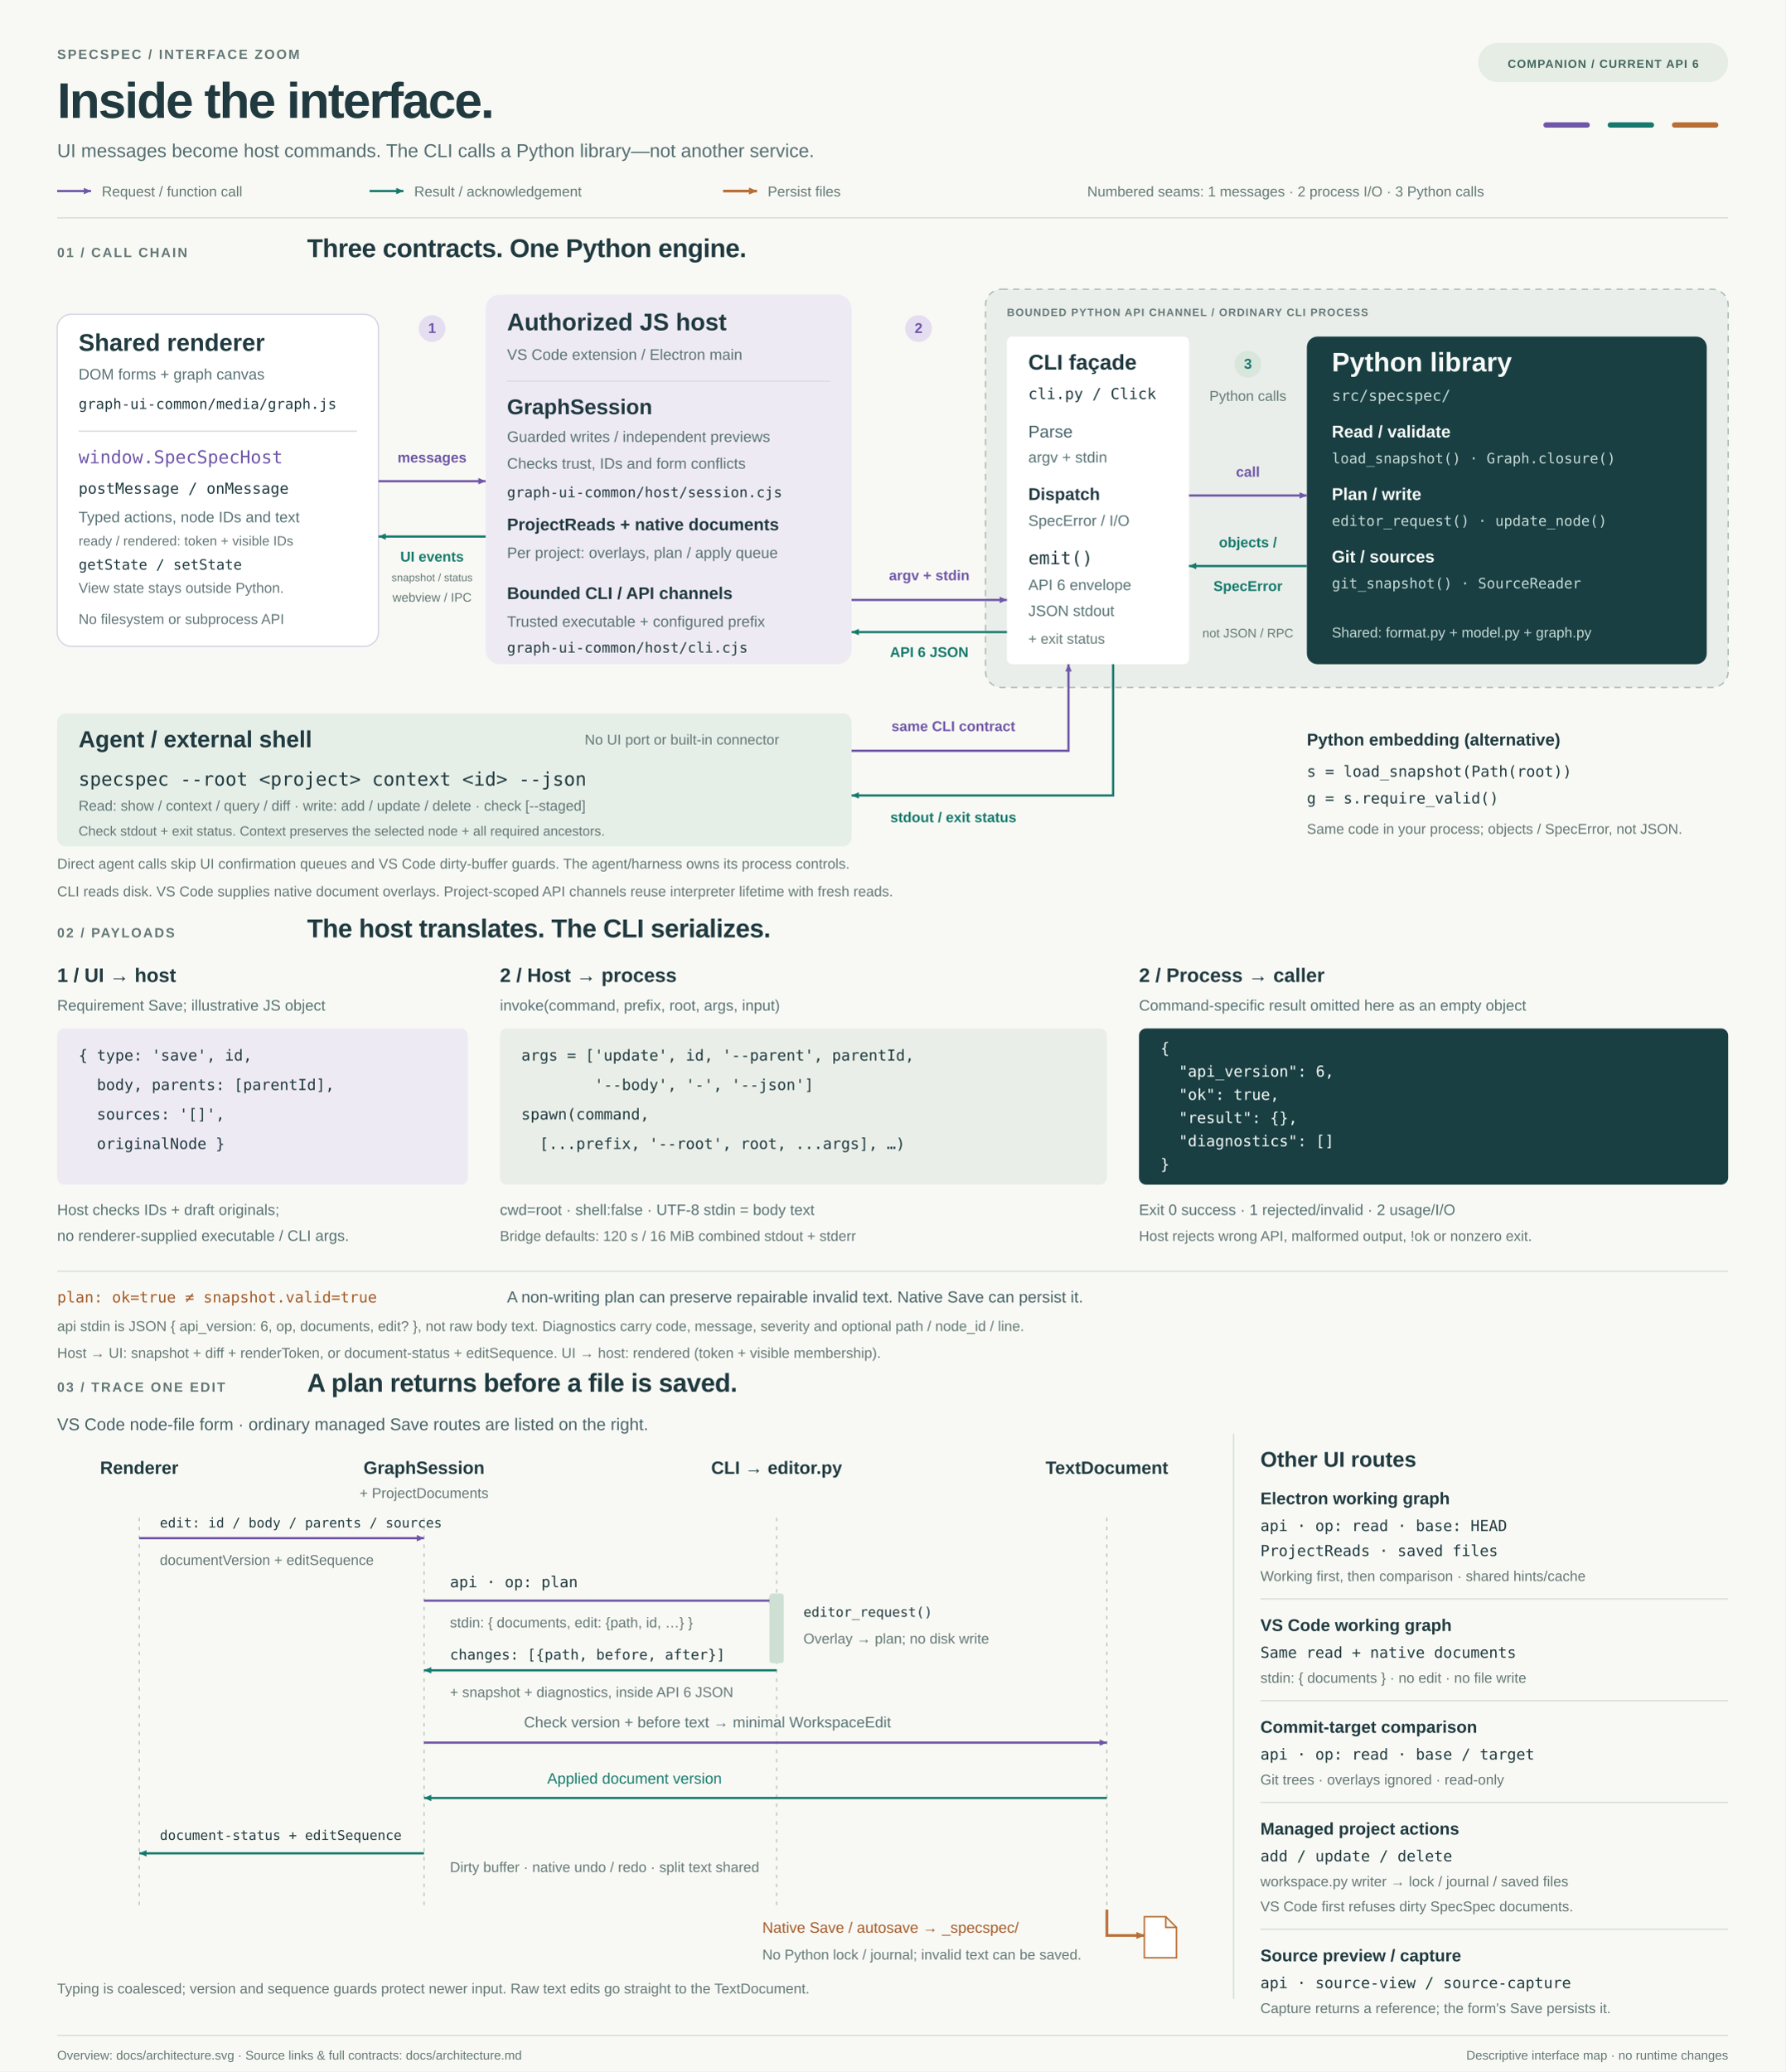
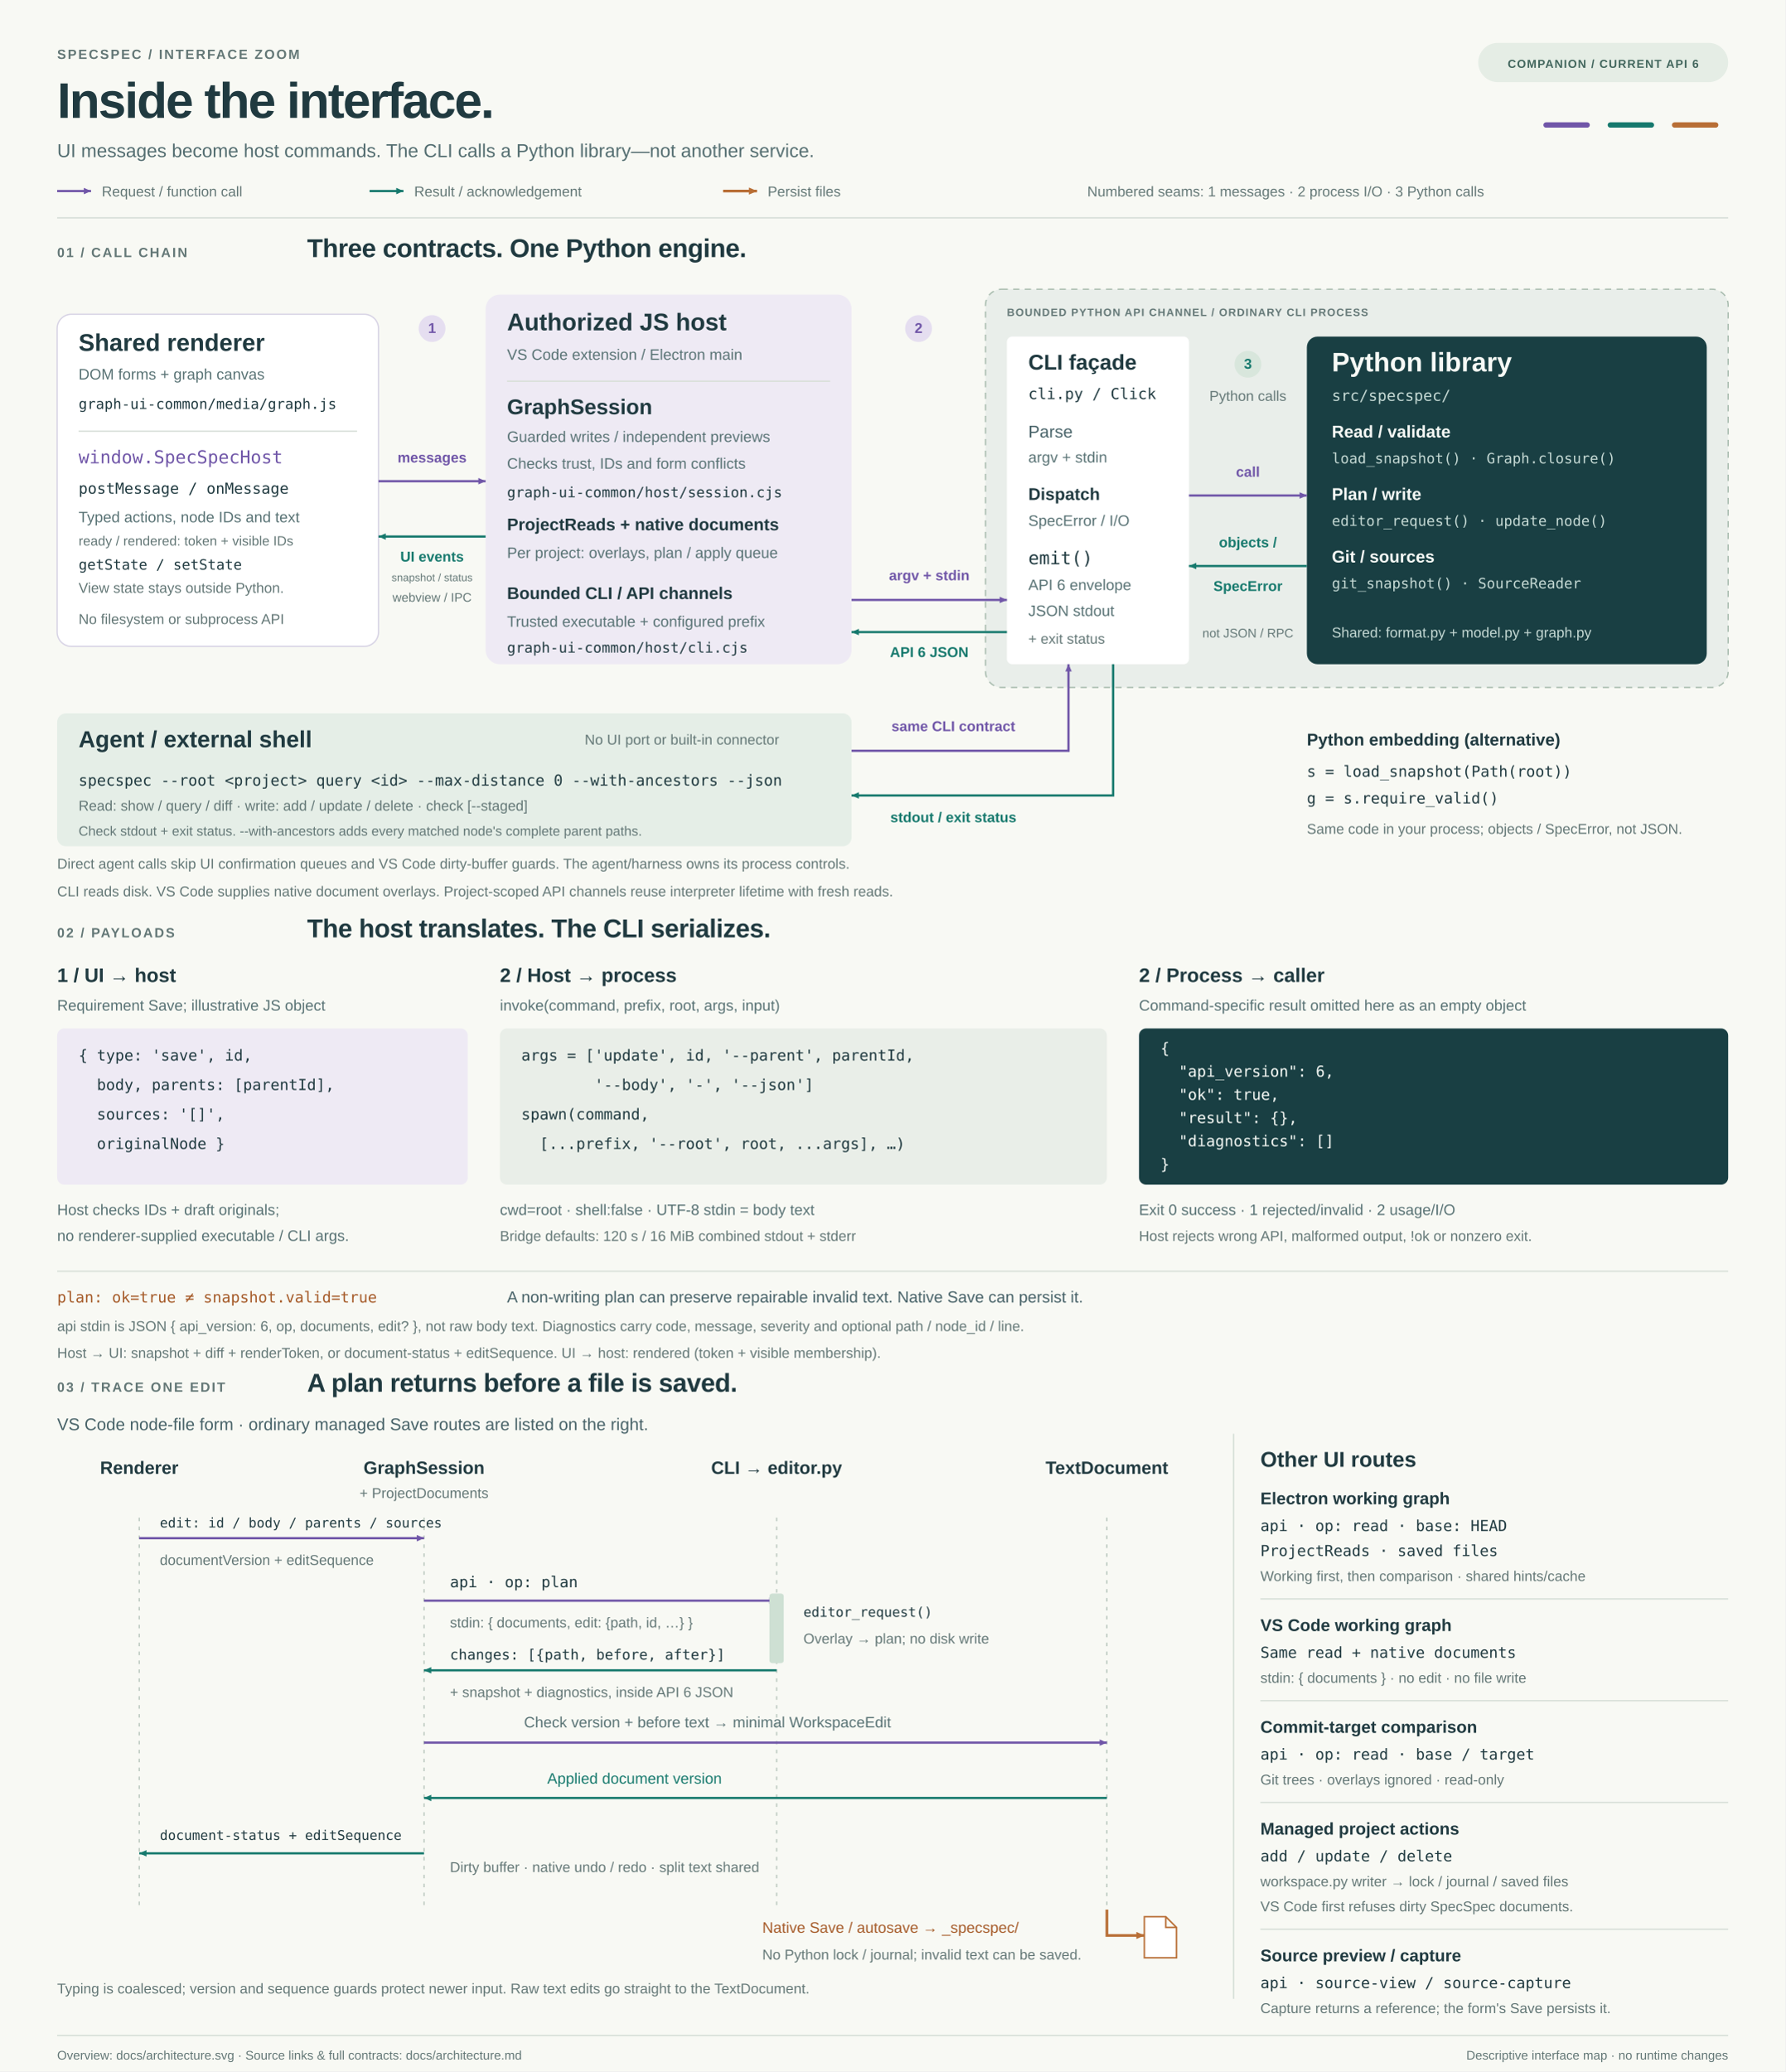
<svg xmlns="http://www.w3.org/2000/svg" width="2000" height="2320" viewBox="0 0 2000 2320" role="img" aria-labelledby="interface-title interface-description">
  <defs>
    <style>
      text { font-family: "Segoe UI", Arial, sans-serif; fill: #203a40; }
      .eyebrow { font-size: 15px; font-weight: 700; letter-spacing: 1.8px; fill: #637776; }
      .title { font-size: 56px; font-weight: 700; letter-spacing: -1.8px; }
      .subtitle { font-size: 21px; fill: #536d70; }
      .section { font-size: 29px; font-weight: 650; letter-spacing: -.4px; }
      .heading { font-size: 24px; font-weight: 650; }
      .body { font-size: 19px; fill: #466167; }
      .small { font-size: 17px; fill: #587274; }
      .caption { font-size: 16px; fill: #637776; }
      .code { font-family: Consolas, "DejaVu Sans Mono", monospace; font-size: 17px; }
      .label { font-size: 16px; font-weight: 600; }
      .purple { fill: #7056a8; }
      .teal { fill: #16796d; }
      .gold { fill: #a55a28; }
      .white { fill: #f7faf6; }
      .light { fill: #c6dad5; }
      .request { fill: none; stroke: #7056a8; stroke-width: 2.5; marker-end: url(#request-arrow); }
      .response { fill: none; stroke: #16796d; stroke-width: 2.5; marker-end: url(#response-arrow); }
      .write { fill: none; stroke: #b86e35; stroke-width: 3; marker-end: url(#write-arrow); }
      .hairline { fill: none; stroke: #d7dfd8; stroke-width: 1.5; }
      .lifeline { fill: none; stroke: #bdcac1; stroke-width: 1.5; stroke-dasharray: 4 6; }
    </style>
    <marker id="request-arrow" viewBox="0 0 10 10" refX="9" refY="5" markerWidth="9" markerHeight="9" markerUnits="userSpaceOnUse" orient="auto">
      <path d="M0 1L9 5L0 9Z" fill="#7056a8" />
    </marker>
    <marker id="response-arrow" viewBox="0 0 10 10" refX="9" refY="5" markerWidth="9" markerHeight="9" markerUnits="userSpaceOnUse" orient="auto">
      <path d="M0 1L9 5L0 9Z" fill="#16796d" />
    </marker>
    <marker id="write-arrow" viewBox="0 0 10 10" refX="9" refY="5" markerWidth="10" markerHeight="10" markerUnits="userSpaceOnUse" orient="auto">
      <path d="M0 1L9 5L0 9Z" fill="#b86e35" />
    </marker>
  </defs>
  <rect width="2000" height="2320" fill="#f8f9f4" />
  <g id="introduction" aria-label="Companion interface zoom and visual key">
    <text x="64" y="66" class="eyebrow">SPECSPEC / INTERFACE ZOOM</text>
    <text x="64" y="132" class="title">Inside the interface.</text>
    <text x="64" y="176" class="subtitle">UI messages become host commands. The CLI calls a Python library—not another service.</text>
    <rect x="1656" y="48" width="280" height="44" rx="22" fill="#e5ede5" />
    <text x="1796" y="76" text-anchor="middle" class="eyebrow" style="font-size:13px;letter-spacing:1px;fill:#42665d">COMPANION / CURRENT API 6</text>
    <path d="M1732 140H1778" stroke="#7056a8" stroke-width="6" stroke-linecap="round" />
    <path d="M1804 140H1850" stroke="#16796d" stroke-width="6" stroke-linecap="round" />
    <path d="M1876 140H1922" stroke="#b86e35" stroke-width="6" stroke-linecap="round" />
    <path d="M64 214H102" class="request" />
    <text x="114" y="220" class="caption">Request / function call</text>
    <path d="M414 214H452" class="response" />
    <text x="464" y="220" class="caption">Result / acknowledgement</text>
    <path d="M810 214H848" class="write" />
    <text x="860" y="220" class="caption">Persist files</text>
    <text x="1218" y="220" class="caption">Numbered seams: 1 messages · 2 process I/O · 3 Python calls</text>
    <path d="M64 244H1936" class="hairline" />
  </g>
  <g id="interface-chain" aria-label="Message port, subprocess contract and in-process library calls">
    <text x="64" y="288" class="eyebrow">01 / CALL CHAIN</text>
    <text x="344" y="288" class="section">Three contracts. One Python engine.</text>
    <g id="renderer-port" aria-label="Unprivileged shared renderer and SpecSpecHost message/state methods">
      <rect x="64" y="352" width="360" height="372" rx="16" fill="#fff" stroke="#d8d4e5" stroke-width="1.5" />
      <text x="88" y="393" class="heading" style="font-size:27px">Shared renderer</text>
      <text x="88" y="425" class="small">DOM forms + graph canvas</text>
      <text x="88" y="458" class="code" style="font-size:16px">graph-ui-common/media/graph.js</text>
      <path d="M88 483H400" class="hairline" />
      <text x="88" y="519" class="code purple" style="font-size:20px">window.SpecSpecHost</text>
      <text x="88" y="553" class="code">postMessage / onMessage</text>
      <text x="88" y="585" class="small">Typed actions, node IDs and text</text>
      <text x="88" y="611" class="caption" style="font-size:15px">ready / rendered: token + visible IDs</text>
      <text x="88" y="638" class="code" style="font-size:16px">getState / setState</text>
      <text x="88" y="664" class="caption">View state stays outside Python.</text>
      <text x="88" y="699" class="caption">No filesystem or subprocess API</text>
    </g>
    <g id="host-coordination" aria-label="Authorized host adapters, per-view GraphSession, per-project ProjectDocuments and bounded CLI bridge">
      <rect x="544" y="330" width="410" height="414" rx="16" fill="#eeeaf4" />
      <text x="568" y="370" class="heading" style="font-size:27px">Authorized JS host</text>
      <text x="568" y="403" class="small">VS Code extension / Electron main</text>
      <path d="M568 427H930" class="hairline" />
      <text x="568" y="464" class="heading">GraphSession</text>
      <text x="568" y="495" class="small">Guarded writes / independent previews</text>
      <text x="568" y="525" class="small">Checks trust, IDs and form conflicts</text>
      <text x="568" y="557" class="code" style="font-size:16px">graph-ui-common/host/session.cjs</text>
      <text x="568" y="594" class="body" style="font-weight:650;fill:#203a40">ProjectReads + native documents</text>
      <text x="568" y="625" class="small">Per project: overlays, plan / apply queue</text>
      <text x="568" y="671" class="body" style="font-weight:650;fill:#203a40">Bounded CLI / API channels</text>
      <text x="568" y="702" class="small">Trusted executable + configured prefix</text>
      <text x="568" y="731" class="code" style="font-size:16px">graph-ui-common/host/cli.cjs</text>
    </g>
    <g id="message-contract" aria-label="Contract one: host-neutral messages through VS Code webview messaging or Electron's scoped preload IPC">
      <circle cx="484" cy="368" r="15" fill="#e5def0" />
      <text x="484" y="373" text-anchor="middle" class="label purple">1</text>
      <path d="M424 539H544" class="request" />
      <text x="484" y="518" text-anchor="middle" class="label purple">messages</text>
      <path d="M544 601H424" class="response" />
      <text x="484" y="629" text-anchor="middle" class="label teal">UI events</text>
      <text x="484" y="651" text-anchor="middle" class="caption" style="font-size:12px">snapshot / status</text>
      <text x="484" y="674" text-anchor="middle" class="caption" style="font-size:14px">webview / IPC</text>
    </g>
    <g id="python-process" aria-label="Project-scoped Python API channels or ordinary CLI processes; facade and library share each process">
      <rect x="1104" y="324" width="832" height="446" rx="18" fill="#e9eeea" stroke="#aabdb0" stroke-width="1.5" stroke-dasharray="7 6" />
      <text x="1128" y="354" class="eyebrow" style="font-size:12px;letter-spacing:1px">BOUNDED PYTHON API CHANNEL / ORDINARY CLI PROCESS</text>
      <g id="cli-facade" aria-label="Click parses inputs, dispatches ordinary Python calls and emits results or guarded diagnostics">
        <rect x="1128" y="377" width="204" height="367" rx="6" fill="#fff" />
        <text x="1152" y="414" class="heading">CLI façade</text>
        <text x="1152" y="447" class="code">cli.py / Click</text>
        <text x="1152" y="490" class="body">Parse</text>
        <text x="1152" y="518" class="small">argv + stdin</text>
        <text x="1152" y="560" class="body" style="font-weight:650;fill:#203a40">Dispatch</text>
        <text x="1152" y="589" class="small">SpecError / I/O</text>
        <text x="1152" y="632" class="code" style="font-size:20px">emit()</text>
        <text x="1152" y="661" class="small">API 6 envelope</text>
        <text x="1152" y="690" class="small">JSON stdout</text>
        <text x="1152" y="721" class="caption">+ exit status</text>
      </g>
      <g id="python-library" aria-label="Reusable domain functions and types; read/validation, non-writing plans, managed mutations and Git/source resolution share graph rules">
        <rect x="1464" y="377" width="448" height="367" rx="12" fill="#193f43" />
        <text x="1492" y="416" class="heading white" style="font-size:30px">Python library</text>
        <text x="1492" y="449" class="code light">src/specspec/</text>
        <text x="1492" y="490" class="body white" style="font-weight:650">Read / validate</text>
        <text x="1492" y="519" class="code light" style="font-size:16px">load_snapshot() · Graph.closure()</text>
        <text x="1492" y="560" class="body white" style="font-weight:650">Plan / write</text>
        <text x="1492" y="589" class="code light" style="font-size:16px">editor_request() · update_node()</text>
        <text x="1492" y="630" class="body white" style="font-weight:650">Git / sources</text>
        <text x="1492" y="659" class="code light" style="font-size:16px">git_snapshot() · SourceReader</text>
        <text x="1492" y="714" class="small light" style="font-size:16px">Shared: format.py + model.py + graph.py</text>
      </g>
      <g id="library-contract" aria-label="Contract three: ordinary function calls return Python records or raise SpecError; no RPC or second process">
        <circle cx="1398" cy="408" r="15" fill="#d8e6dc" />
        <text x="1398" y="413" text-anchor="middle" class="label teal">3</text>
        <text x="1398" y="449" text-anchor="middle" class="caption">Python calls</text>
        <path d="M1332 555H1464" class="request" />
        <text x="1398" y="534" text-anchor="middle" class="label purple">call</text>
        <path d="M1464 634H1332" class="response" />
        <text x="1398" y="613" text-anchor="middle" class="label teal">objects /</text>
        <text x="1398" y="662" text-anchor="middle" class="label teal">SpecError</text>
        <text x="1398" y="714" text-anchor="middle" class="caption" style="font-size:14px">not JSON / RPC</text>
      </g>
    </g>
    <g id="subprocess-contract" aria-label="Contract two: explicit root, shell-free argv and UTF-8 stdin in; versioned JSON and exit status out">
      <circle cx="1029" cy="368" r="15" fill="#e5def0" />
      <text x="1029" y="373" text-anchor="middle" class="label purple">2</text>
      <path d="M954 672H1128" class="request" />
      <text x="1041" y="650" text-anchor="middle" class="label purple">argv + stdin</text>
      <path d="M1128 708H954" class="response" />
      <text x="1041" y="736" text-anchor="middle" class="label teal">API 6 JSON</text>
    </g>
    <g id="agent-cli" aria-label="The agent calls the same CLI directly, bypassing renderer messages and JavaScript host coordination">
      <rect x="64" y="799" width="890" height="149" rx="10" fill="#e5eee7" />
      <text x="88" y="837" class="heading" style="font-size:26px">Agent / external shell</text>
      <text x="655" y="834" class="caption">No UI port or built-in connector</text>
-       <text x="88" y="880" class="code" style="font-size:21px">specspec --root &lt;project&gt; context &lt;id&gt; --json</text>
-       <text x="88" y="908" class="caption">Read: show / context / query / diff · write: add / update / delete · check [--staged]</text>
-       <text x="88" y="936" class="caption" style="font-size:15px">Check stdout + exit status. Context preserves the selected node + all required ancestors.</text>
+       <text x="88" y="880" class="code" style="font-size:17px">specspec --root &lt;project&gt; query &lt;id&gt; --max-distance 0 --with-ancestors --json</text>
+       <text x="88" y="908" class="caption">Read: show / query / diff · write: add / update / delete · check [--staged]</text>
+       <text x="88" y="936" class="caption" style="font-size:15px">Check stdout + exit status. --with-ancestors adds every matched node's complete parent paths.</text>
      <path d="M954 841H1197V744" class="request" />
      <text x="1068" y="819" text-anchor="middle" class="label purple">same CLI contract</text>
      <path d="M1247 744V891H954" class="response" />
      <text x="1068" y="921" text-anchor="middle" class="label teal">stdout / exit status</text>
    </g>
    <g id="python-embedding" aria-label="Alternative Python embedding imports the same modules in the caller's own process; it is not a connection to the CLI process">
      <text x="1464" y="835" class="body" style="font-weight:650;fill:#203a40">Python embedding (alternative)</text>
      <text x="1464" y="870" class="code">s = load_snapshot(Path(root))</text>
      <text x="1464" y="900" class="code">g = s.require_valid()</text>
      <text x="1464" y="934" class="caption">Same code in your process; objects / SpecError, not JSON.</text>
    </g>
    <text x="64" y="973" class="caption">Direct agent calls skip UI confirmation queues and VS Code dirty-buffer guards. The agent/harness owns its process controls.</text>
    <text x="64" y="1004" class="caption">CLI reads disk. VS Code supplies native document overlays. Project-scoped API channels reuse interpreter lifetime with fresh reads.</text>
  </g>
  <g id="wire-examples" aria-label="Illustrative renderer Save message, translated process call and returned API envelope">
    <text x="64" y="1050" class="eyebrow">02 / PAYLOADS</text>
    <text x="344" y="1050" class="section">The host translates. The CLI serializes.</text>
    <g id="ui-message-example" xml:space="preserve" aria-label="Contract one example: a managed Save message contains data, not arbitrary CLI commands">
      <text x="64" y="1100" class="heading" style="font-size:22px">1 / UI → host</text>
      <text x="64" y="1132" class="small">Requirement Save; illustrative JS object</text>
      <rect x="64" y="1152" width="460" height="175" rx="8" fill="#eeeaf4" />
      <text x="88" y="1188" class="code">{ type: 'save', id,</text>
      <text x="88" y="1221" class="code">  body, parents: [parentId],</text>
      <text x="88" y="1254" class="code">  sources: '[]',</text>
      <text x="88" y="1287" class="code">  originalNode }</text>
      <text x="64" y="1361" class="small">Host checks IDs + draft originals;</text>
      <text x="64" y="1390" class="small">no renderer-supplied executable / CLI args.</text>
    </g>
    <g id="cli-request-example" xml:space="preserve" aria-label="Contract two request: the host constructs update argv and sends raw body text on stdin">
      <text x="560" y="1100" class="heading" style="font-size:22px">2 / Host → process</text>
      <text x="560" y="1132" class="small">invoke(command, prefix, root, args, input)</text>
      <rect x="560" y="1152" width="680" height="175" rx="8" fill="#e9eee8" />
      <text x="584" y="1188" class="code">args = ['update', id, '--parent', parentId,</text>
      <text x="584" y="1221" class="code">        '--body', '-', '--json']</text>
      <text x="584" y="1254" class="code">spawn(command,</text>
      <text x="584" y="1287" class="code">  [...prefix, '--root', root, ...args], …)</text>
      <text x="560" y="1361" class="small">cwd=root · shell:false · UTF-8 stdin = body text</text>
      <text x="560" y="1390" class="caption">Bridge defaults: 120 s / 16 MiB combined stdout + stderr</text>
    </g>
    <g id="json-response-example" aria-label="Contract two response: one JSON envelope on stdout plus the process exit status">
      <text x="1276" y="1100" class="heading" style="font-size:22px">2 / Process → caller</text>
      <text x="1276" y="1132" class="small">Command-specific result omitted here as an empty object</text>
      <rect x="1276" y="1152" width="660" height="175" rx="8" fill="#193f43" />
      <text id="json-envelope" x="1300" y="1180" class="code white" xml:space="preserve">
        <tspan x="1300" y="1180">{</tspan>
        <tspan x="1300" y="1206">  "api_version": 6,</tspan>
        <tspan x="1300" y="1232">  "ok": true,</tspan>
        <tspan x="1300" y="1258">  "result": {},</tspan>
        <tspan x="1300" y="1284">  "diagnostics": []</tspan>
        <tspan x="1300" y="1310">}</tspan>
      </text>
      <text x="1276" y="1361" class="small">Exit 0 success · 1 rejected/invalid · 2 usage/I/O</text>
      <text x="1276" y="1390" class="caption">Host rejects wrong API, malformed output, !ok or nonzero exit.</text>
    </g>
    <g id="validity-contract" aria-label="A successful editor request may return an invalid snapshot; process success is not graph validity">
      <path d="M64 1424H1936" class="hairline" />
      <text x="64" y="1459" class="code gold">plan: ok=true ≠ snapshot.valid=true</text>
      <text x="568" y="1459" class="body" style="font-size:18px">A non-writing plan can preserve repairable invalid text. Native Save can persist it.</text>
      <text x="64" y="1491" class="caption">api stdin is JSON { api_version: 6, op, documents, edit? }, not raw body text. Diagnostics carry code, message, severity and optional path / node_id / line.</text>
    </g>
    <g id="render-handshake" aria-label="Host results become UI snapshot or document-status events; a rendered token and visible membership acknowledge drawing">
      <text x="64" y="1521" class="caption">Host → UI: snapshot + diff + renderToken, or document-status + editSequence. UI → host: rendered (token + visible membership).</text>
    </g>
  </g>
  <g id="native-edit-trace" aria-label="Sequence trace of one VS Code form edit and its separate native file Save">
    <text x="64" y="1559" class="eyebrow">03 / TRACE ONE EDIT</text>
    <text x="344" y="1559" class="section">A plan returns before a file is saved.</text>
    <text x="64" y="1602" class="body">VS Code node-file form · ordinary managed Save routes are listed on the right.</text>
    <g id="trace-participants" aria-label="Renderer, shared host document coordination, Python editor command and VS Code native TextDocument">
      <text x="156" y="1651" text-anchor="middle" class="heading" style="font-size:20px">Renderer</text>
      <text x="475" y="1651" text-anchor="middle" class="heading" style="font-size:20px">GraphSession</text>
      <text x="475" y="1678" text-anchor="middle" class="caption">+ ProjectDocuments</text>
      <text x="870" y="1651" text-anchor="middle" class="heading" style="font-size:20px">CLI → editor.py</text>
      <text x="1240" y="1651" text-anchor="middle" class="heading" style="font-size:20px">TextDocument</text>
      <path d="M156 1700V2139M475 1700V2139M870 1700V2139M1240 1700V2139" class="lifeline" />
    </g>
    <g id="trace-form-message" aria-label="Sequence-numbered edit input is coalesced and bound to the current native resource">
      <path d="M156 1723H475" class="request" />
      <text x="179" y="1711" class="code" style="font-size:15px">edit: id / body / parents / sources</text>
      <text x="179" y="1753" class="caption">documentVersion + editSequence</text>
    </g>
    <g id="trace-editor-request" aria-label="The host sends all open document overlays plus the requested edit on editor stdin">
      <path d="M475 1793H870" class="request" />
      <text x="504" y="1778" class="code">api · op: plan</text>
      <text x="504" y="1823" class="caption">stdin: { documents, edit: {path, id, …} }</text>
      <rect x="862" y="1785" width="16" height="78" rx="3" fill="#cee0d3" />
      <text x="900" y="1811" class="code" style="font-size:15px">editor_request()</text>
      <text x="900" y="1841" class="caption">Overlay → plan; no disk write</text>
    </g>
    <g id="trace-editor-result" aria-label="The CLI returns exact before/after text, snapshot and diagnostics to project-level coordination">
      <path d="M870 1871H475" class="response" />
      <text x="504" y="1859" class="code" style="font-size:16px">changes: [{path, before, after}]</text>
      <text x="504" y="1901" class="caption">+ snapshot + diagnostics, inside API 6 JSON</text>
    </g>
    <g id="trace-apply" aria-label="The host checks version and before text, then applies a minimal WorkspaceEdit to the native document">
      <path d="M475 1952H1240" class="request" />
      <text x="587" y="1935" class="small">Check version + before text → minimal WorkspaceEdit</text>
      <path d="M1240 2014H475" class="response" />
      <text x="613" y="1998" class="small teal">Applied document version</text>
    </g>
    <g id="trace-ack" aria-label="A matching document-status sequence acknowledgement returns to the renderer without clearing newer input">
      <path d="M475 2076H156" class="response" />
      <text x="179" y="2061" class="code" style="font-size:15px">document-status + editSequence</text>
      <text x="504" y="2097" class="caption">Dirty buffer · native undo / redo · split text shared</text>
    </g>
    <g id="trace-native-save" aria-label="Native Save or autosave persists the TextDocument to node files separately from Python; invalid text may be saved">
      <path d="M1240 2139V2168H1282" class="write" />
      <path d="M1282 2147H1306L1318 2159V2193H1282ZM1306 2147V2159H1318" fill="#fff" stroke="#b86e35" stroke-width="1.7" />
      <text x="854" y="2165" class="small gold">Native Save / autosave → _specspec/</text>
      <text x="854" y="2195" class="caption">No Python lock / journal; invalid text can be saved.</text>
    </g>
    <text x="64" y="2233" class="caption">Typing is coalesced; version and sequence guards protect newer input. Raw text edits go straight to the TextDocument.</text>
  </g>
  <g id="command-routing" aria-label="Other UI routes choose different CLI commands and library paths according to view and persistence owner">
    <path d="M1382 1606V2239" class="hairline" />
    <text x="1412" y="1643" class="heading">Other UI routes</text>
    <text x="1412" y="1685" class="body" style="font-weight:650;fill:#203a40">Electron working graph</text>
    <text x="1412" y="1715" class="code">api · op: read · base: HEAD</text>
    <text x="1412" y="1743" class="code">ProjectReads · saved files</text>
    <text x="1412" y="1771" class="caption">Working first, then comparison · shared hints/cache</text>
    <path d="M1412 1791H1936" class="hairline" />
    <text x="1412" y="1827" class="body" style="font-weight:650;fill:#203a40">VS Code working graph</text>
    <text x="1412" y="1857" class="code">Same read + native documents</text>
    <text x="1412" y="1885" class="caption">stdin: { documents } · no edit · no file write</text>
    <path d="M1412 1905H1936" class="hairline" />
    <text x="1412" y="1941" class="body" style="font-weight:650;fill:#203a40">Commit-target comparison</text>
    <text x="1412" y="1971" class="code">api · op: read · base / target</text>
    <text x="1412" y="1999" class="caption">Git trees · overlays ignored · read-only</text>
    <path d="M1412 2019H1936" class="hairline" />
    <text x="1412" y="2055" class="body" style="font-weight:650;fill:#203a40">Managed project actions</text>
    <text x="1412" y="2085" class="code">add / update / delete</text>
    <text x="1412" y="2113" class="caption">workspace.py writer → lock / journal / saved files</text>
    <text x="1412" y="2141" class="caption">VS Code first refuses dirty SpecSpec documents.</text>
    <path d="M1412 2161H1936" class="hairline" />
    <text x="1412" y="2197" class="body" style="font-weight:650;fill:#203a40">Source preview / capture</text>
    <text x="1412" y="2227" class="code">api · source-view / source-capture</text>
    <text x="1412" y="2255" class="caption">Capture returns a reference; the form's Save persists it.</text>
  </g>
  <path d="M64 2280H1936" class="hairline" />
  <text x="64" y="2307" class="caption" style="font-size:14px">Overview: docs/architecture.svg · Source links &amp; full contracts: docs/architecture.md</text>
  <text x="1936" y="2307" text-anchor="end" class="caption" style="font-size:14px">Descriptive interface map · no runtime changes</text>
</svg>
